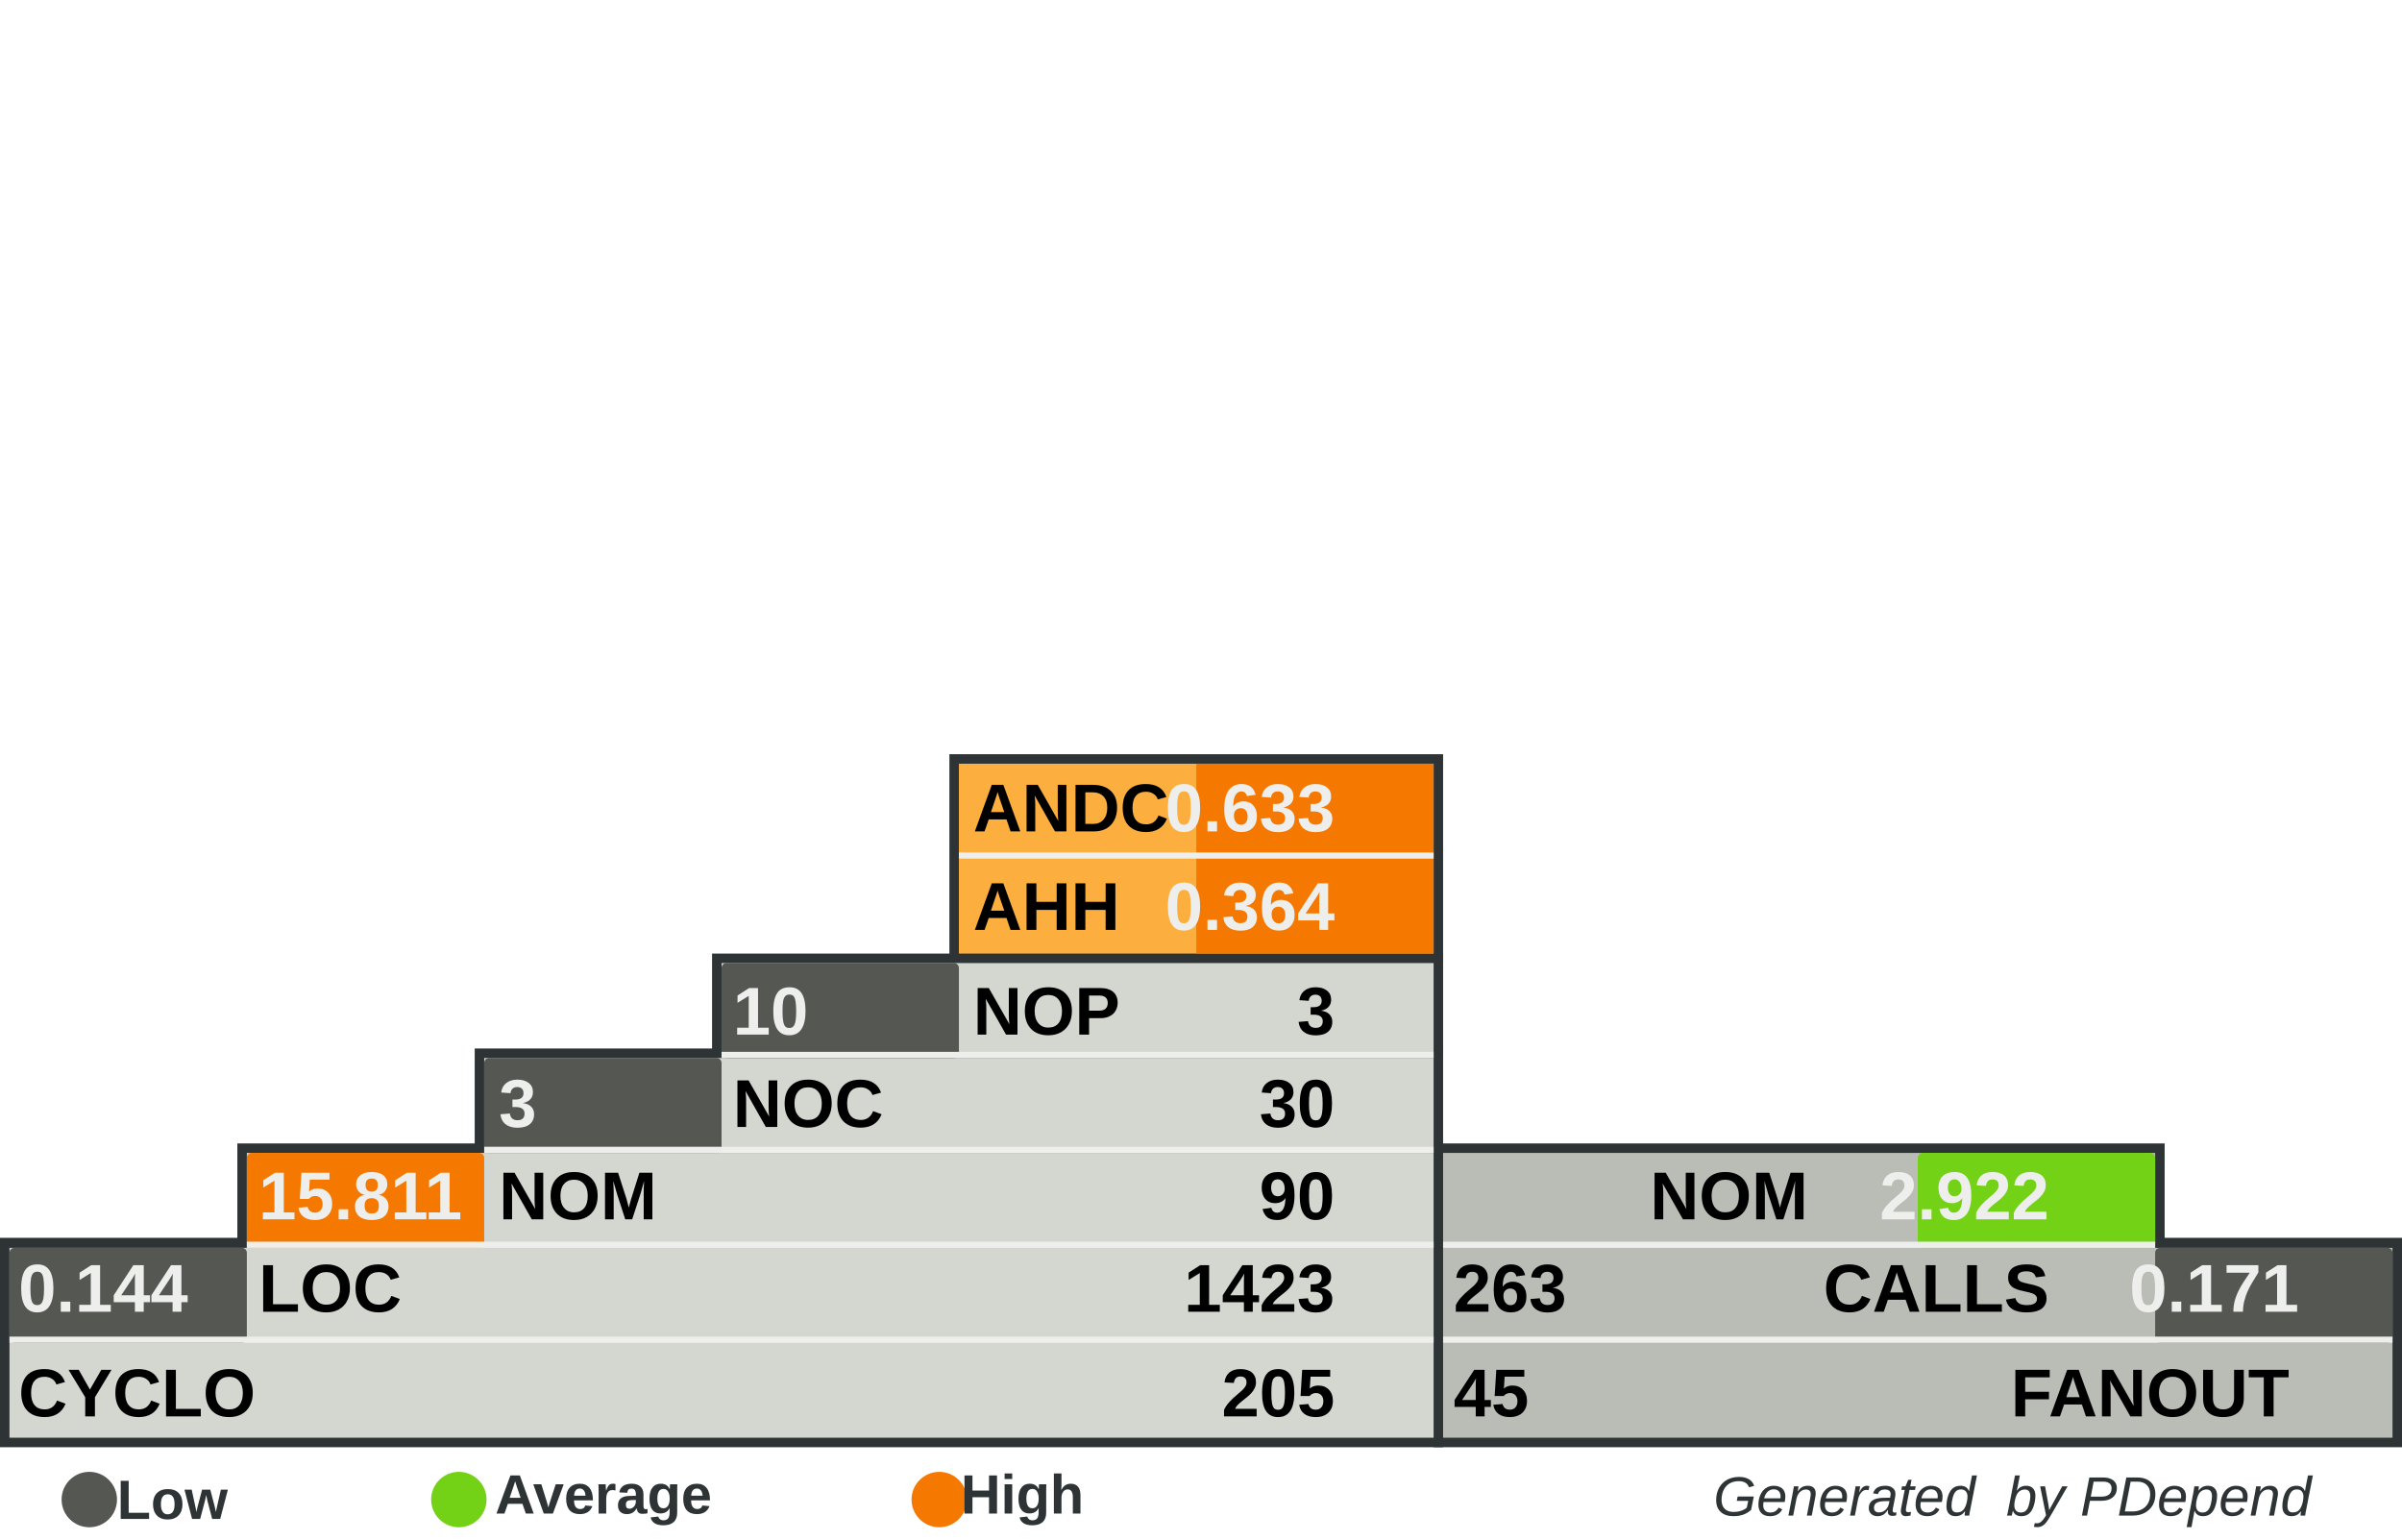
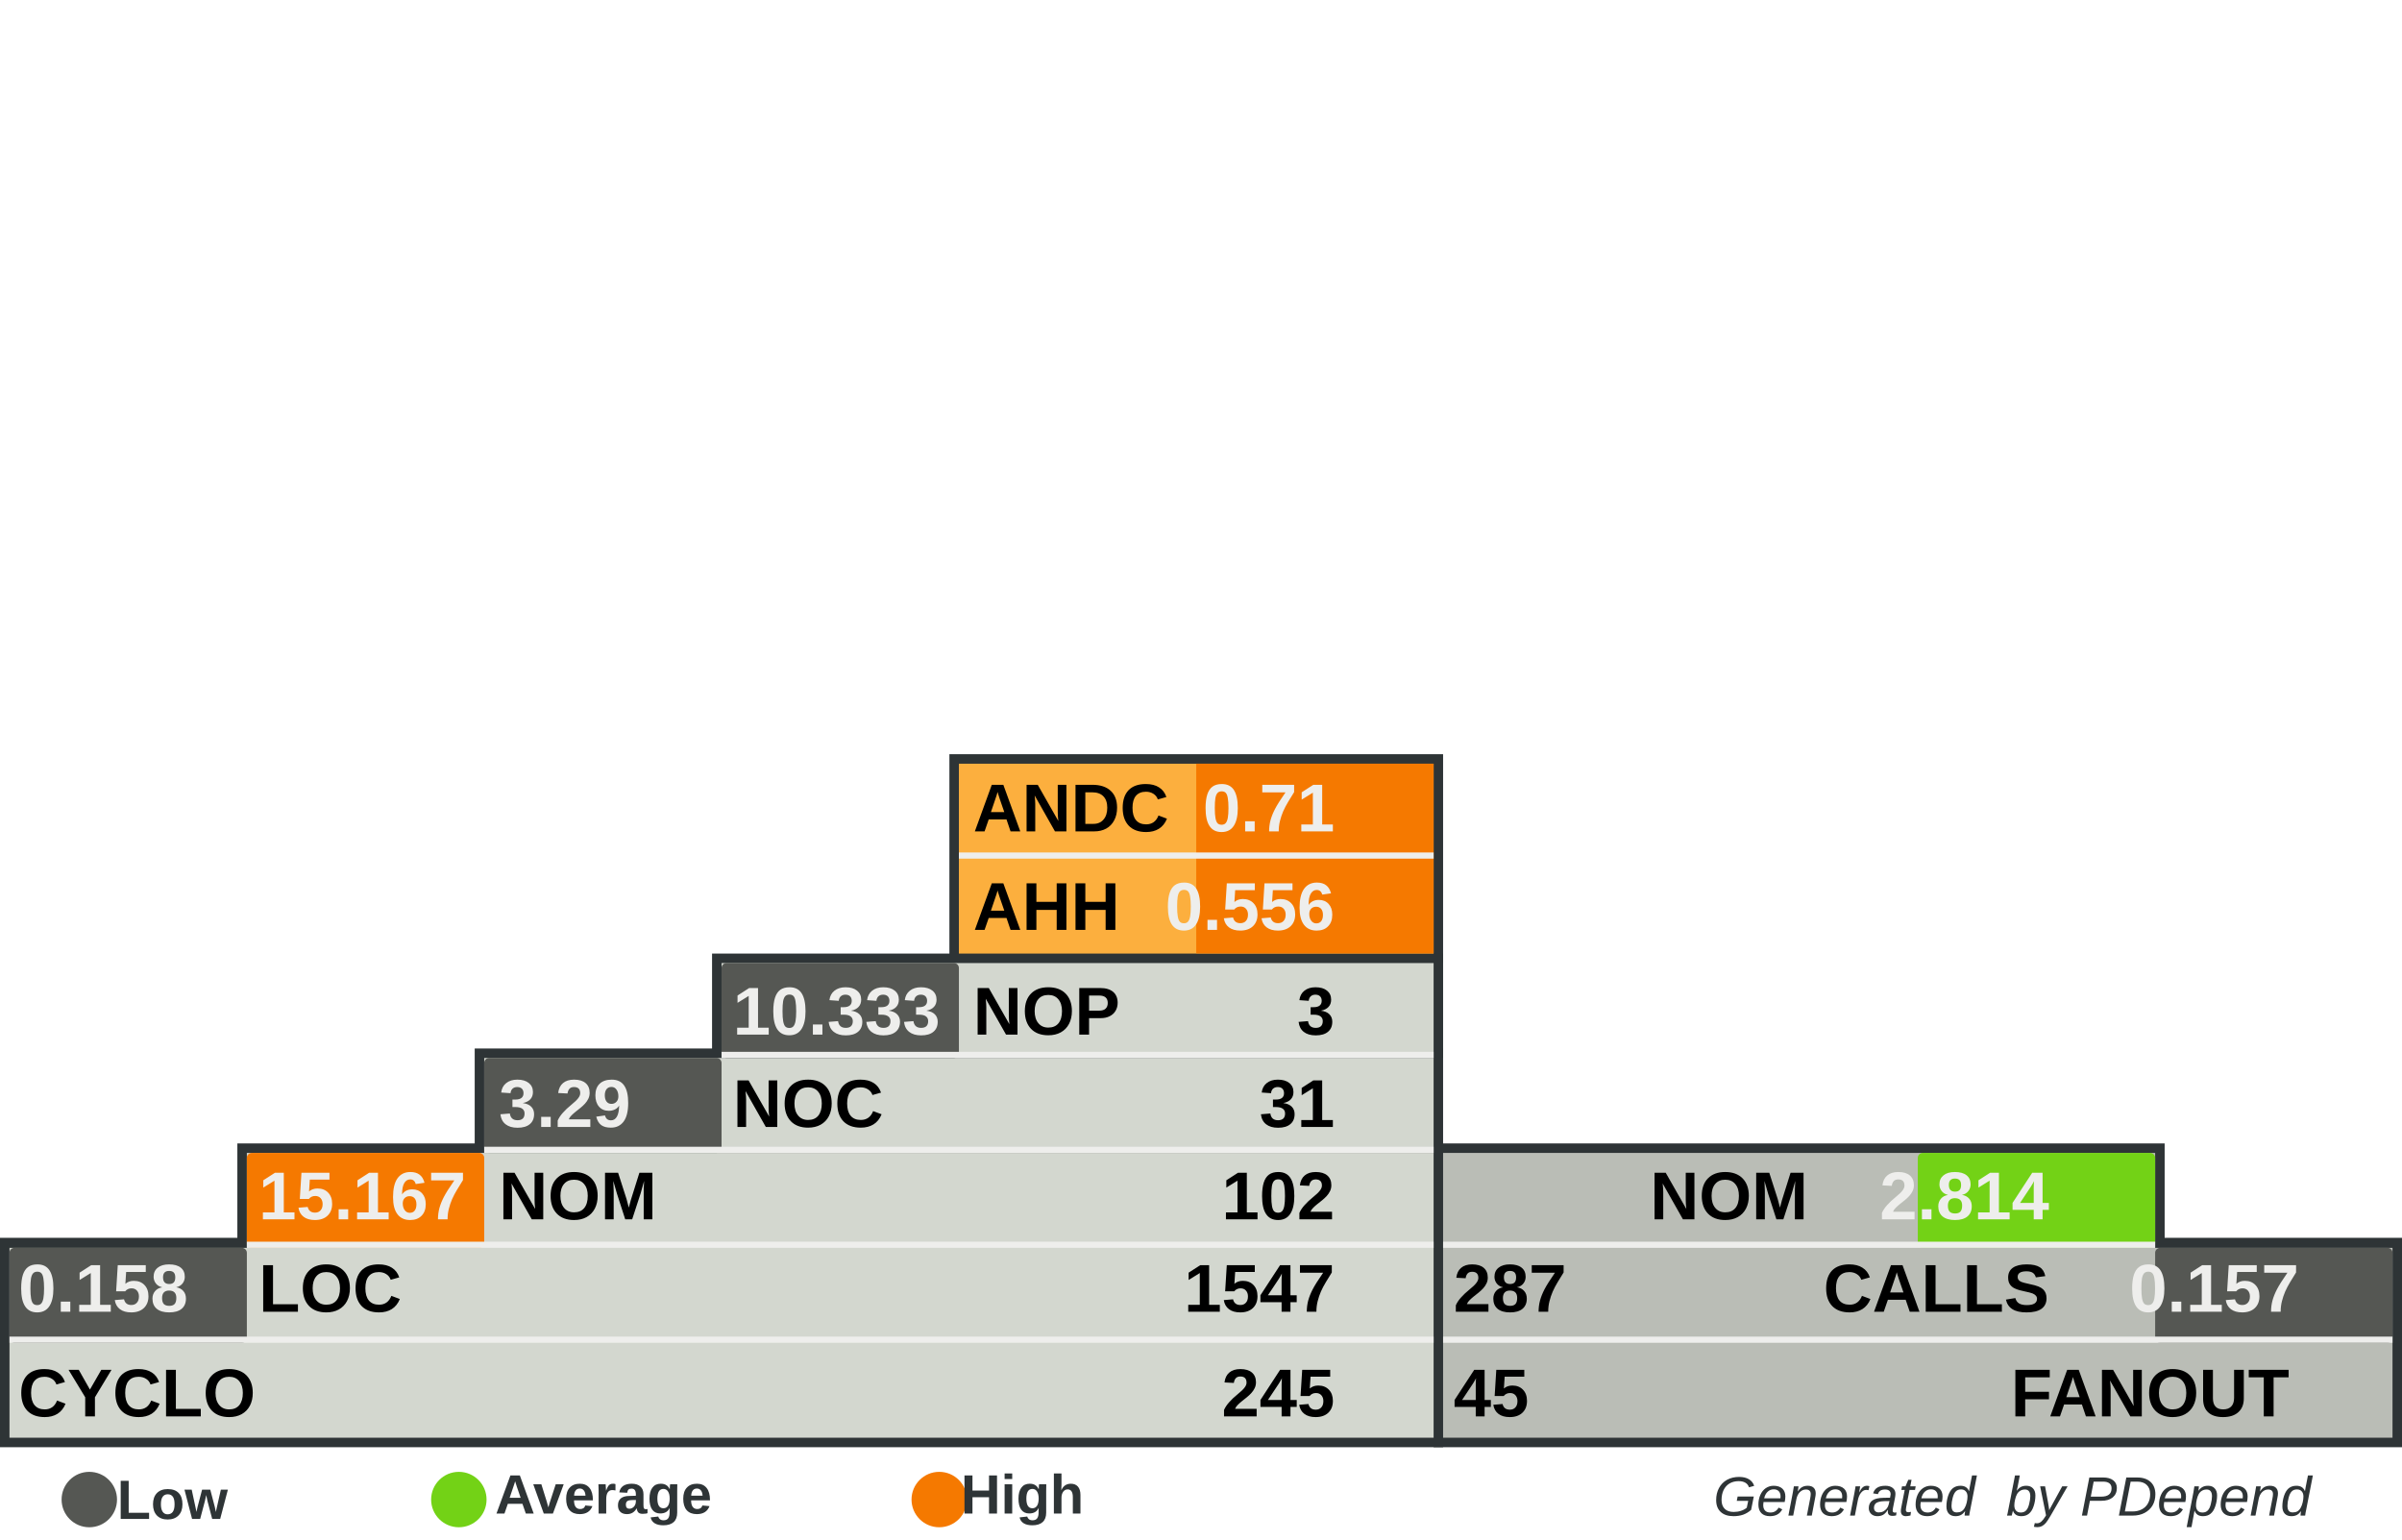
<svg xmlns="http://www.w3.org/2000/svg" width="390" height="250" id="svg5110" version="1.0">
  <defs id="defs5112">
    </defs>
  <g id="layer1">
    <rect style="fill:#555753" width="0" height="0" x="0" y="0" rx="0" ry="0" id="rect8982" xml:id="threshold.low" />
    <rect style="fill:#73d216" width="0" height="0" x="0" y="0" rx="0" ry="0" id="rect8983" xml:id="threshold.average" />
    <rect style="fill:#f57900" width="0" height="0" x="0" y="0" rx="0" ry="0" id="rect2834" xml:id="threshold.high" />
    <rect style="opacity:1;fill:#2e3436;fill-opacity:1;stroke:none;stroke-width:1;stroke-miterlimit:4;stroke-dasharray:none;stroke-opacity:1" id="rect4954" width="118.696" height="16.957" x="232.767" y="185.672" rx="2.978" ry="0" />
    <rect style="opacity:1;fill:#2e3436;fill-opacity:1;stroke:none;stroke-width:1;stroke-miterlimit:4;stroke-dasharray:none;stroke-opacity:1" id="rect4956" width="157.233" height="34" x="232.767" y="201" rx="3.945" ry="0" />
    <rect style="opacity:1;fill:#2e3436;fill-opacity:1;stroke:none;stroke-width:1;stroke-miterlimit:4;stroke-dasharray:none;stroke-opacity:1" id="rect4958" width="80.158" height="33.913" x="154.15" y="122.47" rx="2.011" ry="0" />
    <rect style="opacity:1;fill:#2e3436;fill-opacity:1;stroke:none;stroke-width:1;stroke-miterlimit:4;stroke-dasharray:none;stroke-opacity:1" id="rect4960" width="234.308" height="34" x="0" y="201" rx="5.879" ry="0" />
    <rect style="opacity:1;fill:#2e3436;fill-opacity:1;stroke:none;stroke-width:1;stroke-miterlimit:4;stroke-dasharray:none;stroke-opacity:1" id="rect4962" width="195.771" height="16.957" x="38.538" y="185.672" rx="4.912" ry="0" />
    <rect style="opacity:1;fill:#2e3436;fill-opacity:1;stroke:none;stroke-width:1;stroke-miterlimit:4;stroke-dasharray:none;stroke-opacity:1" id="rect4964" width="157.233" height="16.957" x="77.075" y="170.257" rx="3.945" ry="0" />
    <rect style="opacity:1;fill:#2e3436;fill-opacity:1;stroke:none;stroke-width:1;stroke-miterlimit:4;stroke-dasharray:none;stroke-opacity:1" id="rect4966" width="118.696" height="16.957" x="115.613" y="154.842" rx="2.978" ry="0" />
    <rect style="opacity:1;fill:#d3d7cf;fill-opacity:1;stroke:none;stroke-width:1;stroke-miterlimit:4;stroke-dasharray:none;stroke-opacity:1" id="rect4968" width="231.225" height="30.83" x="1.542" y="202.628" rx="5.801" ry="0" />
    <rect style="opacity:1;fill:#d3d7cf;fill-opacity:1;stroke:none;stroke-width:1;stroke-miterlimit:4;stroke-dasharray:none;stroke-opacity:1" id="rect4970" width="192.688" height="15.415" x="40.079" y="187.214" rx="4.834" ry="0" />
    <rect style="opacity:1;fill:#d3d7cf;fill-opacity:1;stroke:none;stroke-width:1;stroke-miterlimit:4;stroke-dasharray:none;stroke-opacity:1" id="rect4972" width="154.15" height="15.415" x="78.617" y="171.798" rx="3.868" ry="0" />
    <rect style="opacity:1;fill:#d3d7cf;fill-opacity:1;stroke:none;stroke-width:1;stroke-miterlimit:4;stroke-dasharray:none;stroke-opacity:1" id="rect4974" width="115.613" height="15.415" x="117.154" y="156.383" rx="2.901" ry="0" />
    <rect style="opacity:1;fill:#fcaf3e;fill-opacity:1;stroke:none;stroke-width:1;stroke-miterlimit:4;stroke-dasharray:none;stroke-opacity:1" id="rect4976" width="77.075" height="30.83" x="155.692" y="124.012" rx="1.934" ry="0" />
    <rect style="opacity:1;fill:#babdb6;fill-opacity:1;stroke:none;stroke-width:1;stroke-miterlimit:4;stroke-dasharray:none;stroke-opacity:1" id="rect4978" width="154.15" height="30.83" x="234.308" y="202.628" rx="3.868" ry="0" />
    <rect style="opacity:1;fill:#babdb6;fill-opacity:1;stroke:none;stroke-width:1;stroke-miterlimit:4;stroke-dasharray:none;stroke-opacity:1" id="rect4980" width="115.613" height="15.415" x="234.308" y="187.213" rx="2.901" ry="0" />
    <rect style="opacity:1;fill:#f57900;fill-opacity:1;stroke:none;stroke-width:1;stroke-miterlimit:4;stroke-dasharray:none;stroke-opacity:1" id="rect4982" xml:id="rect.andc" width="38.538" height="15.43" x="194.229" y="124.012" rx="0.967" ry="0" />
    <rect style="opacity:1;fill:#f57900;fill-opacity:1;stroke:none;stroke-width:1;stroke-miterlimit:4;stroke-dasharray:none;stroke-opacity:1" id="rect2851" xml:id="rect.ahh" width="38.538" height="15.4" x="194.229" y="139.412" rx="0.967" ry="0" />
    <rect style="opacity:1;fill:#555753;fill-opacity:1;stroke:none;stroke-width:1;stroke-miterlimit:4;stroke-dasharray:none;stroke-opacity:1" id="rect4984" xml:id="rect.noc-nop" width="38.538" height="15.415" x="117.154" y="156.383" rx="0.806" />
    <rect style="opacity:1;fill:#555753;fill-opacity:1;stroke:none;stroke-width:1;stroke-miterlimit:4;stroke-dasharray:none;stroke-opacity:1" id="rect4986" xml:id="rect.nom-noc" width="38.538" height="15.415" x="78.617" y="171.798" rx="0.806" />
    <rect style="opacity:1;fill:#f57900;fill-opacity:1;stroke:none;stroke-width:1;stroke-miterlimit:4;stroke-dasharray:none;stroke-opacity:1" id="rect4988" xml:id="rect.loc-nom" width="38.538" height="15.415" x="40.079" y="187.213" rx="0.806" />
    <rect style="opacity:1;fill:#555753;fill-opacity:1;stroke:none;stroke-width:1;stroke-miterlimit:4;stroke-dasharray:none;stroke-opacity:1" id="rect4990" xml:id="rect.cyclo-loc" width="38.538" height="15.415" x="1.542" y="202.628" rx="0.806" />
    <rect style="opacity:1;fill:#73d216;fill-opacity:1;stroke:none;stroke-width:1;stroke-miterlimit:4;stroke-dasharray:none;stroke-opacity:1" id="rect4992" xml:id="rect.calls-nom" width="38.538" height="15.415" x="311.383" y="187.213" rx="0.806" />
    <rect style="opacity:1;fill:#555753;fill-opacity:1;stroke:none;stroke-width:1;stroke-miterlimit:4;stroke-dasharray:none;stroke-opacity:1" id="rect4994" xml:id="rect.fanout-calls" width="38.538" height="15.415" x="349.921" y="202.628" rx="0.806" />
    <rect style="opacity:1;fill:#eeeeec;fill-opacity:1;stroke:none;stroke-width:1;stroke-miterlimit:4;stroke-dasharray:none;stroke-opacity:1" id="rect4996" width="231.225" height="1" x="1.542" y="217.043" rx="5.801" ry="0" />
    <rect style="opacity:1;fill:#eeeeec;fill-opacity:1;stroke:none;stroke-width:1;stroke-miterlimit:4;stroke-dasharray:none;stroke-opacity:1" id="rect4998" width="192.688" height="1" x="40.079" y="201.628" rx="4.834" ry="0" />
    <rect style="opacity:1;fill:#eeeeec;fill-opacity:1;stroke:none;stroke-width:1;stroke-miterlimit:4;stroke-dasharray:none;stroke-opacity:1" id="rect5000" width="154.15" height="1" x="78.617" y="186.213" rx="3.868" ry="0" />
    <rect style="opacity:1;fill:#eeeeec;fill-opacity:1;stroke:none;stroke-width:1;stroke-miterlimit:4;stroke-dasharray:none;stroke-opacity:1" id="rect5002" width="115.613" height="1" x="117.154" y="170.798" rx="2.901" ry="0" />
    <rect style="opacity:1;fill:#eeeeec;fill-opacity:1;stroke:none;stroke-width:1;stroke-miterlimit:4;stroke-dasharray:none;stroke-opacity:1" id="rect5004" width="115.613" height="1" x="234.308" y="201.628" rx="2.901" ry="0" />
    <rect style="opacity:1;fill:#eeeeec;fill-opacity:1;stroke:none;stroke-width:1;stroke-miterlimit:4;stroke-dasharray:none;stroke-opacity:1" id="rect5006" width="154.15" height="1" x="234.308" y="217.043" rx="3.868" ry="0" />
    <rect style="opacity:1;fill:#eeeeec;fill-opacity:1;stroke:none;stroke-width:1;stroke-miterlimit:4;stroke-dasharray:none;stroke-opacity:1" id="rect5008" width="77.075" height="1" x="155.692" y="138.427" rx="1.934" ry="0" />
    <text xml:space="preserve" style="font-size:11px;font-style:normal;font-variant:normal;font-weight:bold;font-stretch:normal;fill:#000000;fill-opacity:1;stroke:none;stroke-width:1px;stroke-linecap:butt;stroke-linejoin:miter;stroke-opacity:1;font-family:Arial" x="158" y="135" title="Average Number of Derived Classes" id="text5010">
      <tspan title="Average Number of Derived Classes" id="tspan5012" x="158" y="135">ANDC</tspan>
    </text>
    <text xml:space="preserve" style="font-size:11px;font-style:normal;font-variant:normal;font-weight:bold;font-stretch:normal;fill:#000000;fill-opacity:1;stroke:none;stroke-width:1px;stroke-linecap:butt;stroke-linejoin:miter;stroke-opacity:1;font-family:Arial" x="158" y="151" title="Average Hierarchy Height" id="text5014">
      <tspan title="Average Hierarchy Height" id="tspan5016" x="158" y="151">AHH</tspan>
    </text>
    <text xml:space="preserve" style="font-size:11px;font-style:normal;font-variant:normal;font-weight:bold;font-stretch:normal;fill:#000000;fill-opacity:1;stroke:none;stroke-width:1px;stroke-linecap:butt;stroke-linejoin:miter;stroke-opacity:1;font-family:Arial" x="158" y="168" title="Number Of Packages" id="text5018">
      <tspan title="Number Of Packages" id="tspan5020" x="158" y="168">NOP</tspan>
    </text>
    <text xml:space="preserve" style="font-size:11px;font-style:normal;font-variant:normal;font-weight:bold;font-stretch:normal;fill:#000000;fill-opacity:1;stroke:none;stroke-width:1px;stroke-linecap:butt;stroke-linejoin:miter;stroke-opacity:1;font-family:Arial" x="119" y="183" id="text5022" title="Number Of Classes" transform="scale(0.9999985,1.000001)">
      <tspan title="Number Of Classes" id="tspan5024" x="119" y="183">NOC</tspan>
    </text>
    <text xml:space="preserve" style="font-size:11px;font-style:normal;font-variant:normal;font-weight:bold;font-stretch:normal;fill:#000000;fill-opacity:1;stroke:none;stroke-width:1px;stroke-linecap:butt;stroke-linejoin:miter;stroke-opacity:1;font-family:Arial" x="81" y="198" id="text5026" title="Number Of Methods (Methods+Functions)" transform="scale(0.9999985,1.000001)">
      <tspan title="Number Of Methods (Methods+Functions)" id="tspan5028" x="81" y="198">NOM</tspan>
    </text>
    <text xml:space="preserve" style="font-size:11px;font-style:normal;font-variant:normal;font-weight:bold;font-stretch:normal;fill:#000000;fill-opacity:1;stroke:none;stroke-width:1px;stroke-linecap:butt;stroke-linejoin:miter;stroke-opacity:1;font-family:Arial" x="42" y="213" id="text5030" title="Lines Of Code (Non Comment and Non Whitespace Lines)" transform="scale(0.9999985,1.000001)">
      <tspan title="Lines Of Code (Non Comment and Non Whitespace Lines)" id="tspan5032" x="42" y="213">LOC</tspan>
    </text>
    <text xml:space="preserve" style="font-size:11px;font-style:normal;font-variant:normal;font-weight:bold;font-stretch:normal;fill:#000000;fill-opacity:1;stroke:none;stroke-width:1px;stroke-linecap:butt;stroke-linejoin:miter;stroke-opacity:1;font-family:Arial" x="3" y="230" id="text5034" title="Cyclomatic Complexity" transform="scale(0.9999985,1.000001)">
      <tspan title="Cyclomatic Complexity" id="tspan5036" x="3" y="230">CYCLO</tspan>
    </text>
    <text xml:space="preserve" style="font-size:11px;font-style:normal;font-variant:normal;font-weight:bold;font-stretch:normal;text-align:end;text-anchor:end;fill:#000000;fill-opacity:1;stroke:none;stroke-width:1px;stroke-linecap:butt;stroke-linejoin:miter;stroke-opacity:1;font-family:Arial" x="308.858" y="198" id="text5038" title="Number Of Methods (Methods+Functions)" transform="scale(0.9999985,1.000001)">
      <tspan title="Number Of Methods (Methods+Functions)" id="tspan5040" x="308.858" y="198">NOM</tspan>
    </text>
    <text xml:space="preserve" style="font-size:11px;font-style:normal;font-variant:normal;font-weight:bold;font-stretch:normal;text-anchor:end;fill:#000000;fill-opacity:1;stroke:none;stroke-width:1px;stroke-linecap:butt;stroke-linejoin:miter;stroke-opacity:1;font-family:Arial" x="348" y="213" id="text5042" title="Number of Operation Calls" transform="scale(0.9999985,1.000001)">
      <tspan title="Number of Operation Calls" id="tspan5044" x="348" y="213">CALLS</tspan>
    </text>
    <text xml:space="preserve" style="font-size:11px;font-style:normal;font-variant:normal;font-weight:bold;font-stretch:normal;text-anchor:end;fill:#000000;fill-opacity:1;stroke:none;stroke-width:1px;stroke-linecap:butt;stroke-linejoin:miter;stroke-opacity:1;font-family:Arial" x="387" y="230" id="text5046" title="Number of Called Classes" transform="scale(0.9999985,1.000001)">
      <tspan title="Number of Called Classes" id="tspan5048" x="387" y="230">FANOUT</tspan>
    </text>
    <text xml:space="preserve" style="font-size:11px;font-style:normal;font-variant:normal;font-weight:bold;font-stretch:normal;fill:#000000;fill-opacity:1;stroke:none;stroke-width:1px;stroke-linecap:butt;stroke-linejoin:miter;stroke-opacity:1;font-family:Arial" title="Number of Called Classes" x="236" y="230" id="text5050" transform="scale(0.9999985,1.000001)">
      <tspan title="Number of Called Classes" id="tspan5052" xml:id="pdepend.fanout" x="236" y="230">45</tspan>
    </text>
    <text xml:space="preserve" style="font-size:11px;font-style:normal;font-variant:normal;font-weight:bold;font-stretch:normal;fill:#000000;fill-opacity:1;stroke:none;stroke-width:1px;stroke-linecap:butt;stroke-linejoin:miter;stroke-opacity:1;font-family:Arial" title="Number of Operation Calls" x="236" y="213" id="text5054" transform="scale(0.9999985,1.000001)">
-       <tspan title="Number of Operation Calls" id="tspan5056" xml:id="pdepend.calls" x="236" y="213">263</tspan>
+       <tspan title="Number of Operation Calls" id="tspan5056" xml:id="pdepend.calls" x="236" y="213">287</tspan>
    </text>
    <text xml:space="preserve" style="font-size:11px;font-style:normal;font-variant:normal;font-weight:bold;font-stretch:normal;text-anchor:end;fill:#000000;fill-opacity:1;stroke:none;stroke-width:1px;stroke-linecap:butt;stroke-linejoin:miter;stroke-opacity:1;font-family:Arial" title="Cyclomatic Complexity" x="232" y="230" id="text5058" transform="scale(0.9999985,1.000001)">
-       <tspan title="Cyclomatic Complexity" id="tspan5060" xml:id="pdepend.cyclo" x="232" y="230">205</tspan>
+       <tspan title="Cyclomatic Complexity" id="tspan5060" xml:id="pdepend.cyclo" x="232" y="230">245</tspan>
    </text>
    <text xml:space="preserve" style="font-size:11px;font-style:normal;font-variant:normal;font-weight:bold;font-stretch:normal;text-anchor:end;fill:#000000;fill-opacity:1;stroke:none;stroke-width:1px;stroke-linecap:butt;stroke-linejoin:miter;stroke-opacity:1;font-family:Arial" title="Lines Of Code (Non Comment and Non Whitespace Lines)" x="232" y="213" id="text5062" transform="scale(0.9999985,1.000001)">
-       <tspan xml:id="pdepend.loc" title="Lines Of Code (Non Comment and Non Whitespace Lines)" id="tspan5064" x="232" y="213">1423</tspan>
+       <tspan xml:id="pdepend.loc" title="Lines Of Code (Non Comment and Non Whitespace Lines)" id="tspan5064" x="232" y="213">1547</tspan>
    </text>
    <text xml:space="preserve" style="font-size:11px;font-style:normal;font-variant:normal;font-weight:bold;font-stretch:normal;text-anchor:end;fill:#000000;fill-opacity:1;stroke:none;stroke-width:1px;stroke-linecap:butt;stroke-linejoin:miter;stroke-opacity:1;font-family:Arial" title="Number Of Methods (Methods+Functions)" x="232" y="198" id="text5066" transform="scale(0.9999985,1.000001)">
-       <tspan title="Number Of Methods (Methods+Functions)" id="tspan5068" xml:id="pdepend.nom" x="232" y="198">90</tspan>
+       <tspan title="Number Of Methods (Methods+Functions)" id="tspan5068" xml:id="pdepend.nom" x="232" y="198">102</tspan>
    </text>
    <text xml:space="preserve" style="font-size:11px;font-style:normal;font-variant:normal;font-weight:bold;font-stretch:normal;text-anchor:end;fill:#000000;fill-opacity:1;stroke:none;stroke-width:1px;stroke-linecap:butt;stroke-linejoin:miter;stroke-opacity:1;font-family:Arial" title="Number Of Packages" x="232" y="168" id="text5070" transform="scale(0.9999985,1.000001)">
      <tspan title="Number Of Packages" id="tspan5072" xml:id="pdepend.nop" x="232" y="168">3</tspan>
    </text>
    <text xml:space="preserve" style="font-size:11px;font-style:normal;font-variant:normal;font-weight:bold;font-stretch:normal;text-anchor:end;fill:#000000;fill-opacity:1;stroke:none;stroke-width:1px;stroke-linecap:butt;stroke-linejoin:miter;stroke-opacity:1;font-family:Arial" title="Number Of Classes" x="232" y="183" id="text5074" transform="scale(0.9999985,1.000001)">
-       <tspan title="Number Of Classes" id="tspan5076" xml:id="pdepend.noc" x="232" y="183">30</tspan>
+       <tspan title="Number Of Classes" id="tspan5076" xml:id="pdepend.noc" x="232" y="183">31</tspan>
    </text>
    <text xml:space="preserve" style="font-size:11px;font-style:normal;font-variant:normal;font-weight:bold;font-stretch:normal;text-anchor:end;fill:#eeeeec;fill-opacity:1;stroke:none;stroke-width:1px;stroke-linecap:butt;stroke-linejoin:miter;stroke-opacity:1;font-family:Arial" title="Average Number of Derived Classes" x="232" y="135" id="text5078" transform="scale(0.9999985,1.000001)">
-       <tspan title="Average Number of Derived Classes" id="tspan5080" xml:id="pdepend.andc" x="232" y="135">0.633</tspan>
+       <tspan title="Average Number of Derived Classes" id="tspan5080" xml:id="pdepend.andc" x="232" y="135">0.71</tspan>
    </text>
    <text xml:space="preserve" style="font-size:11px;font-style:normal;font-variant:normal;font-weight:bold;font-stretch:normal;text-anchor:end;fill:#eeeeec;fill-opacity:1;stroke:none;stroke-width:1px;stroke-linecap:butt;stroke-linejoin:miter;stroke-opacity:1;font-family:Arial" title="Average Hierarchy Height" x="232" y="151" id="text5082" transform="scale(0.9999985,1.000001)">
-       <tspan title="Average Hierarchy Height" id="tspan5084" xml:id="pdepend.ahh" x="232" y="151">0.364</tspan>
+       <tspan title="Average Hierarchy Height" id="tspan5084" xml:id="pdepend.ahh" x="232" y="151">0.556</tspan>
    </text>
    <text xml:space="preserve" style="font-size:11px;font-style:normal;font-variant:normal;font-weight:bold;font-stretch:normal;fill:#eeeeec;fill-opacity:1;stroke:none;stroke-width:1px;stroke-linecap:butt;stroke-linejoin:miter;stroke-opacity:1;font-family:Arial" title="Ratio: Number of Classes / Number of Packages" x="119" y="168" id="text5086" transform="scale(0.9999985,1.000001)">
-       <tspan title="Ratio: Number of Classes / Number of Packages" id="tspan5088" xml:id="pdepend.noc-nop" x="119" y="168">10</tspan>
+       <tspan title="Ratio: Number of Classes / Number of Packages" id="tspan5088" xml:id="pdepend.noc-nop" x="119" y="168">10.333</tspan>
    </text>
    <text xml:space="preserve" style="font-size:11px;font-style:normal;font-variant:normal;font-weight:bold;font-stretch:normal;fill:#eeeeec;fill-opacity:1;stroke:none;stroke-width:1px;stroke-linecap:butt;stroke-linejoin:miter;stroke-opacity:1;font-family:Arial" title="Ratio: Number of Methods / Number of Classes" x="81" y="183" id="text5090" transform="scale(0.9999985,1.000001)">
-       <tspan title="Ratio: Number of Methods / Number of Classes" id="tspan5092" xml:id="pdepend.nom-noc" x="81" y="183">3</tspan>
+       <tspan title="Ratio: Number of Methods / Number of Classes" id="tspan5092" xml:id="pdepend.nom-noc" x="81" y="183">3.29</tspan>
    </text>
    <text xml:space="preserve" style="font-size:11px;font-style:normal;font-variant:normal;font-weight:bold;font-stretch:normal;fill:#eeeeec;fill-opacity:1;stroke:none;stroke-width:1px;stroke-linecap:butt;stroke-linejoin:miter;stroke-opacity:1;font-family:Arial" title="Ratio: Lines of Code / Number of Methods" x="42" y="198" id="text5094" transform="scale(0.9999985,1.000001)">
-       <tspan title="Ratio: Lines of Code / Number of Methods" id="tspan5096" xml:id="pdepend.loc-nom" x="42" y="198">15.811</tspan>
+       <tspan title="Ratio: Lines of Code / Number of Methods" id="tspan5096" xml:id="pdepend.loc-nom" x="42" y="198">15.167</tspan>
    </text>
    <text xml:space="preserve" style="font-size:11px;font-style:normal;font-variant:normal;font-weight:bold;font-stretch:normal;fill:#eeeeec;fill-opacity:1;stroke:none;stroke-width:1px;stroke-linecap:butt;stroke-linejoin:miter;stroke-opacity:1;font-family:Arial" title="Ratio: Cyclomatic Complexity / Lines of Code" x="3" y="213" id="text5098" transform="scale(0.9999985,1.000001)">
-       <tspan title="Ratio: Cyclomatic Complexity / Lines of Code" id="tspan5100" xml:id="pdepend.cyclo-loc" x="3" y="213">0.144</tspan>
+       <tspan title="Ratio: Cyclomatic Complexity / Lines of Code" id="tspan5100" xml:id="pdepend.cyclo-loc" x="3" y="213">0.158</tspan>
    </text>
    <text xml:space="preserve" style="font-size:11px;font-style:normal;font-variant:normal;font-weight:bold;font-stretch:normal;text-anchor:end;fill:#eeeeec;fill-opacity:1;stroke:none;stroke-width:1px;stroke-linecap:butt;stroke-linejoin:miter;stroke-opacity:1;font-family:Arial" title="Ratio: Number of Called Classes(FANOUT) / Number of Operation Calls" x="388.563" y="213" id="text5102" transform="scale(0.9999985,1.000001)">
-       <tspan title="Ratio: Number of Called Classes(FANOUT) / Number of Operation Calls" id="tspan5104" xml:id="pdepend.fanout-calls" x="388.563" y="213">0.171</tspan>
+       <tspan title="Ratio: Number of Called Classes(FANOUT) / Number of Operation Calls" id="tspan5104" xml:id="pdepend.fanout-calls" x="388.563" y="213">0.157</tspan>
    </text>
    <text xml:space="preserve" style="font-size:11px;font-style:normal;font-variant:normal;font-weight:bold;font-stretch:normal;text-anchor:end;fill:#eeeeec;fill-opacity:1;stroke:none;stroke-width:1px;stroke-linecap:butt;stroke-linejoin:miter;stroke-opacity:1;font-family:Arial" title="Ratio: Number of Operation Calls / Number of Methods (Methods+Functions)" x="348" y="198" id="text5106" transform="scale(0.9999985,1.000001)">
-       <tspan title="Ratio: Number of Operation Calls / Number of Methods (Methods+Functions)" id="tspan5108" xml:id="pdepend.calls-nom" x="348" y="198">2.922</tspan>
+       <tspan title="Ratio: Number of Operation Calls / Number of Methods (Methods+Functions)" id="tspan5108" xml:id="pdepend.calls-nom" x="348" y="198">2.814</tspan>
    </text>
    <text xml:space="preserve" style="font-size:8px;font-style:normal;font-variant:normal;font-weight:bold;font-stretch:normal;text-align:end;text-anchor:end;fill:#2e3436;fill-opacity:1;stroke:none;stroke-width:1px;stroke-linecap:butt;stroke-linejoin:miter;stroke-opacity:1;font-family:Arial" x="386.395" y="246.106" id="text2692">
      <tspan id="tspan2694" x="386.395" y="246.106" style="font-size:9px;font-style:italic;font-variant:normal;font-weight:normal;font-stretch:normal;text-align:end;text-anchor:end;fill:#2e3436;font-family:Arial;">Generated  by PDepend</tspan>
    </text>
    <path style="opacity:1;fill:#555753;fill-opacity:1;stroke:none;stroke-width:1;stroke-miterlimit:4;stroke-dasharray:none;stroke-opacity:1" id="path3780" d="M 65.333,285.667 A 12,10.333 0 1 1 41.333,285.667 A 12,10.333 0 1 1 65.333,285.667 z" transform="matrix(0.375,0,0,0.4354839,-5.5,119.0968)" />
    <text xml:space="preserve" style="font-size:8px;font-style:normal;font-weight:bold;text-align:center;text-anchor:middle;fill:#2e3436;fill-opacity:1;stroke:none;stroke-width:1px;stroke-linecap:butt;stroke-linejoin:miter;stroke-opacity:1;font-family:URW Chancery L;" x="32.387" y="246.642" id="text3782">
      <tspan id="tspan3784" x="32.387" y="246.642" style="font-size:9px;font-style:normal;font-variant:normal;font-weight:bold;font-stretch:normal;fill:#2e3436;font-family:Arial;">Low</tspan>
    </text>
    <path style="opacity:1;fill:#73d216;fill-opacity:1;stroke:none;stroke-width:1;stroke-miterlimit:4;stroke-dasharray:none;stroke-opacity:1" id="path3786" d="M 65.333,285.667 A 12,10.333 0 1 1 41.333,285.667 A 12,10.333 0 1 1 65.333,285.667 z" transform="matrix(0.375,0,0,0.4354839,54.5,119.0968)" />
    <text xml:space="preserve" style="font-size:8px;font-style:normal;font-weight:bold;text-align:center;text-anchor:middle;fill:#2e3436;fill-opacity:1;stroke:none;stroke-width:1px;stroke-linecap:butt;stroke-linejoin:miter;stroke-opacity:1;font-family:URW Chancery L;" x="102.387" y="245.774" id="text3788">
      <tspan id="tspan3790" x="102.387" y="245.774" style="font-size:9px;font-style:normal;font-variant:normal;font-weight:bold;font-stretch:normal;fill:#2e3436;font-family:Arial;">Average</tspan>
    </text>
    <path style="opacity:1;fill:#f57900;fill-opacity:1;stroke:none;stroke-width:1;stroke-miterlimit:4;stroke-dasharray:none;stroke-opacity:1" id="path3792" d="M 65.333,285.667 A 12,10.333 0 1 1 41.333,285.667 A 12,10.333 0 1 1 65.333,285.667 z" transform="matrix(0.375,0,0,0.4354839,132.5,119.0968)" />
    <text xml:space="preserve" style="font-size:8px;font-style:normal;font-weight:bold;text-align:center;text-anchor:middle;fill:#2e3436;fill-opacity:1;stroke:none;stroke-width:1px;stroke-linecap:butt;stroke-linejoin:miter;stroke-opacity:1;font-family:URW Chancery L;" x="170.387" y="245.774" id="text3794">
      <tspan id="tspan3796" x="170.387" y="245.774" style="font-size:9px;font-style:normal;font-variant:normal;font-weight:bold;font-stretch:normal;fill:#2e3436;font-family:Arial;">High</tspan>
    </text>
  </g>
</svg>
